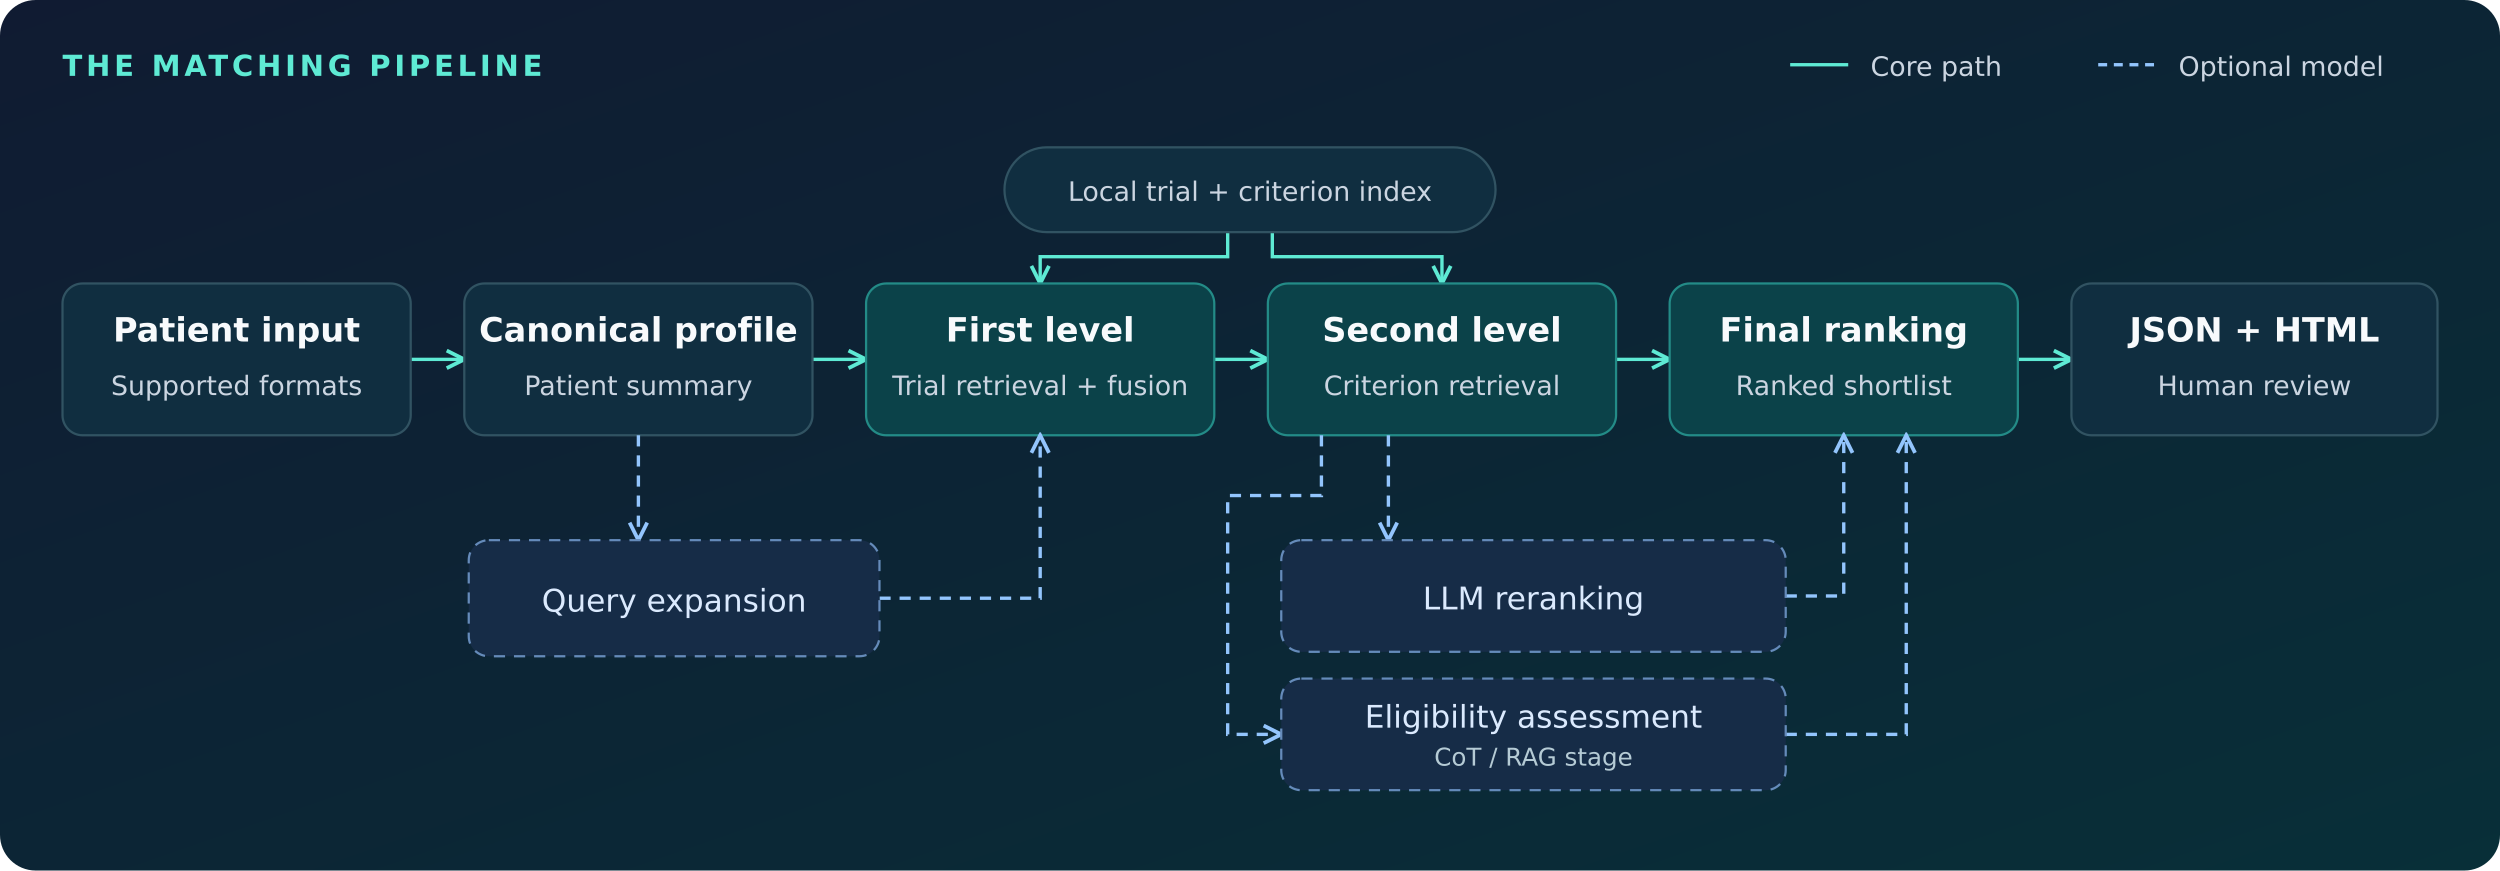
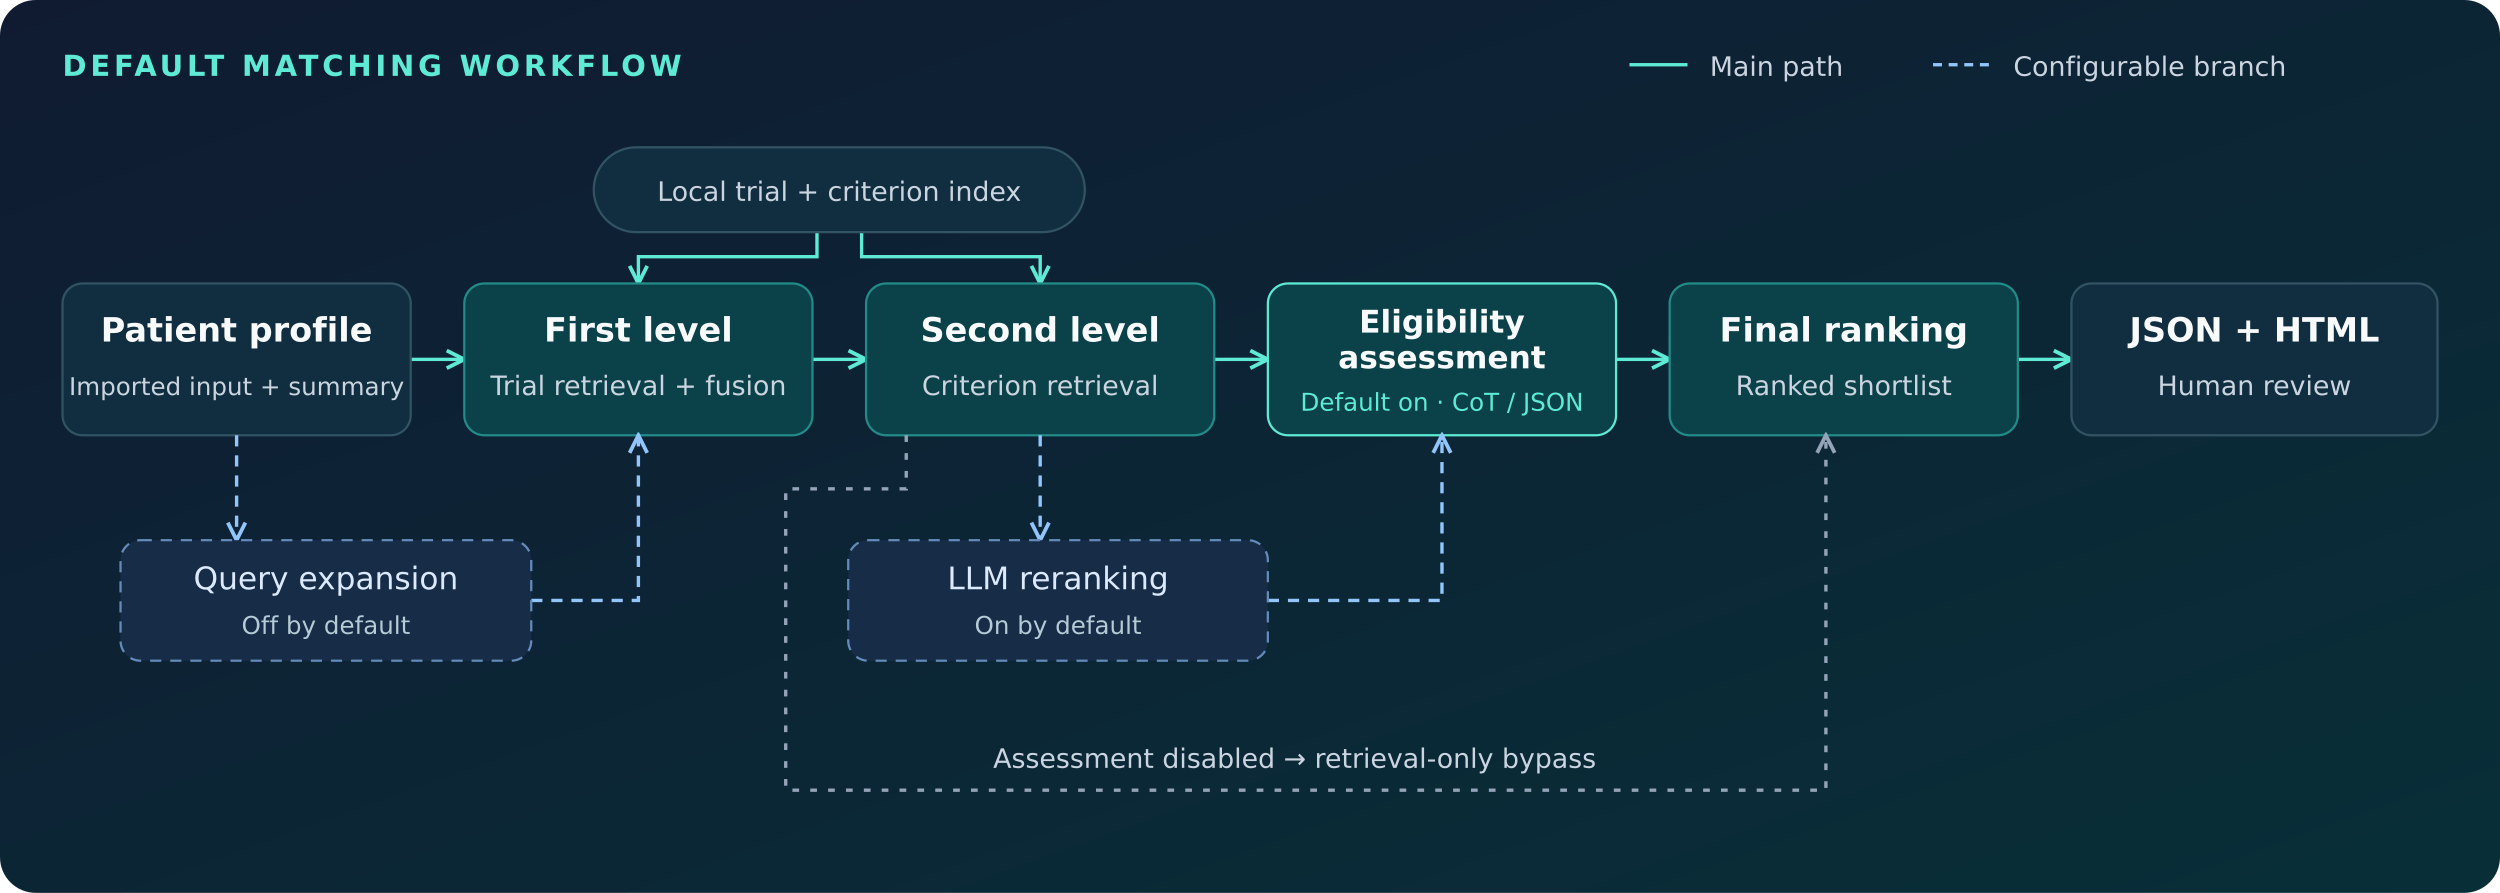
- <svg xmlns="http://www.w3.org/2000/svg" width="1120" height="390" viewBox="0 0 1120 390" role="img" aria-labelledby="title desc">
+ <svg xmlns="http://www.w3.org/2000/svg" width="1120" height="400" viewBox="0 0 1120 400" role="img" aria-labelledby="title desc">
  <defs>
    <linearGradient id="background" x2="1" y2="1">
      <stop stop-color="#101b32" />
      <stop offset="1" stop-color="#082f38" />
    </linearGradient>
    <marker id="arrow" viewBox="0 0 8 8" refX="7" refY="4" markerWidth="7" markerHeight="7" orient="auto">
      <path d="M1 1 7 4 1 7" fill="none" stroke="#5eead4" stroke-width="1.3" />
    </marker>
-     <marker id="optional-arrow" viewBox="0 0 8 8" refX="7" refY="4" markerWidth="7" markerHeight="7" orient="auto">
+     <marker id="branch-arrow" viewBox="0 0 8 8" refX="7" refY="4" markerWidth="7" markerHeight="7" orient="auto">
      <path d="M1 1 7 4 1 7" fill="none" stroke="#93c5fd" stroke-width="1.3" />
    </marker>
+     <marker id="bypass-arrow" viewBox="0 0 8 8" refX="7" refY="4" markerWidth="7" markerHeight="7" orient="auto">
+       <path d="M1 1 7 4 1 7" fill="none" stroke="#94a3b8" stroke-width="1.3" />
+     </marker>
  </defs>
-   <rect width="1120" height="390" rx="16" fill="url(#background)" />
+   <rect width="1120" height="400" rx="16" fill="url(#background)" />
  <g font-family="DejaVu Sans,Segoe UI,Arial,sans-serif">
-     <text x="28" y="34" font-size="13" font-weight="700" letter-spacing="1.7" fill="#5eead4">THE MATCHING PIPELINE</text>
-     <path d="M802 29h26" stroke="#5eead4" stroke-width="1.5" />
-     <text x="838" y="34" font-size="12" fill="#cbd5e1">Core path</text>
-     <path d="M940 29h26" stroke="#93c5fd" stroke-width="1.5" stroke-dasharray="4 3" />
-     <text x="976" y="34" font-size="12" fill="#cbd5e1">Optional model</text>
+     <text x="28" y="34" font-size="13" font-weight="700" letter-spacing="1.7" fill="#5eead4">DEFAULT MATCHING WORKFLOW</text>
+     <path d="M730 29h26" stroke="#5eead4" stroke-width="1.5" />
+     <text x="766" y="34" font-size="12" fill="#cbd5e1">Main path</text>
+     <path d="M866 29h26" stroke="#93c5fd" stroke-width="1.5" stroke-dasharray="4 3" />
+     <text x="902" y="34" font-size="12" fill="#cbd5e1">Configurable branch</text>
    <g fill="none" stroke="#5eead4" stroke-width="1.5" marker-end="url(#arrow)">
      <path d="M184 161H208" />
      <path d="M364 161H388" />
      <path d="M544 161H568" />
      <path d="M724 161H748" />
      <path d="M904 161H928" />
-       <path d="M550 104V115H466V127" />
-       <path d="M570 104V115H646V127" />
+       <path d="M366 104V115H286V127" />
+       <path d="M386 104V115H466V127" />
    </g>
    <g fill="#102e40" stroke="#315362">
      <rect x="28" y="127" width="156" height="68" rx="9" />
-       <rect x="208" y="127" width="156" height="68" rx="9" />
+       <rect x="208" y="127" width="156" height="68" rx="9" fill="#0b4249" stroke="#238b87" />
      <rect x="388" y="127" width="156" height="68" rx="9" fill="#0b4249" stroke="#238b87" />
-       <rect x="568" y="127" width="156" height="68" rx="9" fill="#0b4249" stroke="#238b87" />
+       <rect x="568" y="127" width="156" height="68" rx="9" fill="#0b4249" stroke="#5eead4" />
      <rect x="748" y="127" width="156" height="68" rx="9" fill="#0b4249" stroke="#238b87" />
      <rect x="928" y="127" width="164" height="68" rx="9" />
-       <rect x="450" y="66" width="220" height="38" rx="19" />
+       <rect x="266" y="66" width="220" height="38" rx="19" />
    </g>
    <g fill="#f8fafc" text-anchor="middle" font-size="15" font-weight="600">
-       <text x="106" y="153">Patient input</text>
-       <text x="286" y="153">Canonical profile</text>
-       <text x="466" y="153">First level</text>
-       <text x="646" y="153">Second level</text>
+       <text x="106" y="153">Patient profile</text>
+       <text x="286" y="153">First level</text>
+       <text x="466" y="153">Second level</text>
+       <text x="646" y="149" font-size="14">Eligibility</text>
+       <text x="646" y="165" font-size="14">assessment</text>
      <text x="826" y="153">Final ranking</text>
      <text x="1010" y="153">JSON + HTML</text>
    </g>
    <g fill="#cbd5e1" text-anchor="middle" font-size="12">
-       <text x="106" y="177">Supported formats</text>
-       <text x="286" y="177">Patient summary</text>
-       <text x="466" y="177">Trial retrieval + fusion</text>
-       <text x="646" y="177">Criterion retrieval</text>
+       <text x="106" y="177" font-size="11">Imported input + summary</text>
+       <text x="286" y="177">Trial retrieval + fusion</text>
+       <text x="466" y="177">Criterion retrieval</text>
+       <text x="646" y="184" fill="#5eead4" font-size="11">Default on · CoT / JSON</text>
      <text x="826" y="177">Ranked shortlist</text>
      <text x="1010" y="177">Human review</text>
-       <text x="560" y="90">Local trial + criterion index</text>
+       <text x="376" y="90">Local trial + criterion index</text>
    </g>
-     <g fill="none" stroke="#93c5fd" stroke-width="1.5" stroke-dasharray="5 4" marker-end="url(#optional-arrow)">
-       <path d="M286 195V242" />
-       <path d="M394 268H466V195" />
-       <path d="M622 195V242" />
-       <path d="M592 195V222H550V329H574" />
-       <path d="M800 267H826V195" />
-       <path d="M800 329H854V195" />
+     <g fill="none" stroke="#93c5fd" stroke-width="1.5" stroke-dasharray="5 4" marker-end="url(#branch-arrow)">
+       <path d="M106 195V242" />
+       <path d="M238 269H286V195" />
+       <path d="M466 195V242" />
+       <path d="M568 269H646V195" />
    </g>
    <g fill="#162c47" stroke="#658bba" stroke-dasharray="5 4">
-       <rect x="210" y="242" width="184" height="52" rx="9" />
-       <rect x="574" y="242" width="226" height="50" rx="9" />
-       <rect x="574" y="304" width="226" height="50" rx="9" />
+       <rect x="54" y="242" width="184" height="54" rx="9" />
+       <rect x="380" y="242" width="188" height="54" rx="9" />
    </g>
    <g text-anchor="middle" fill="#dbeafe" font-size="14">
-       <text x="302" y="274">Query expansion</text>
-       <text x="687" y="273">LLM reranking</text>
-       <text x="687" y="326">Eligibility assessment</text>
-       <text x="687" y="343" font-size="11" fill="#b5cbd5">CoT / RAG stage</text>
+       <text x="146" y="264">Query expansion</text>
+       <text x="474" y="264">LLM reranking</text>
+       <text x="146" y="284" font-size="11" fill="#b5cbd5">Off by default</text>
+       <text x="474" y="284" font-size="11" fill="#b5cbd5">On by default</text>
    </g>
+     <path d="M406 195V219H352V354H818V195" fill="none" stroke="#94a3b8" stroke-width="1.5" stroke-dasharray="3 5" marker-end="url(#bypass-arrow)" />
+     <text x="580" y="344" text-anchor="middle" font-size="12" fill="#cbd5e1">Assessment disabled → retrieval-only bypass</text>
  </g>
</svg>
